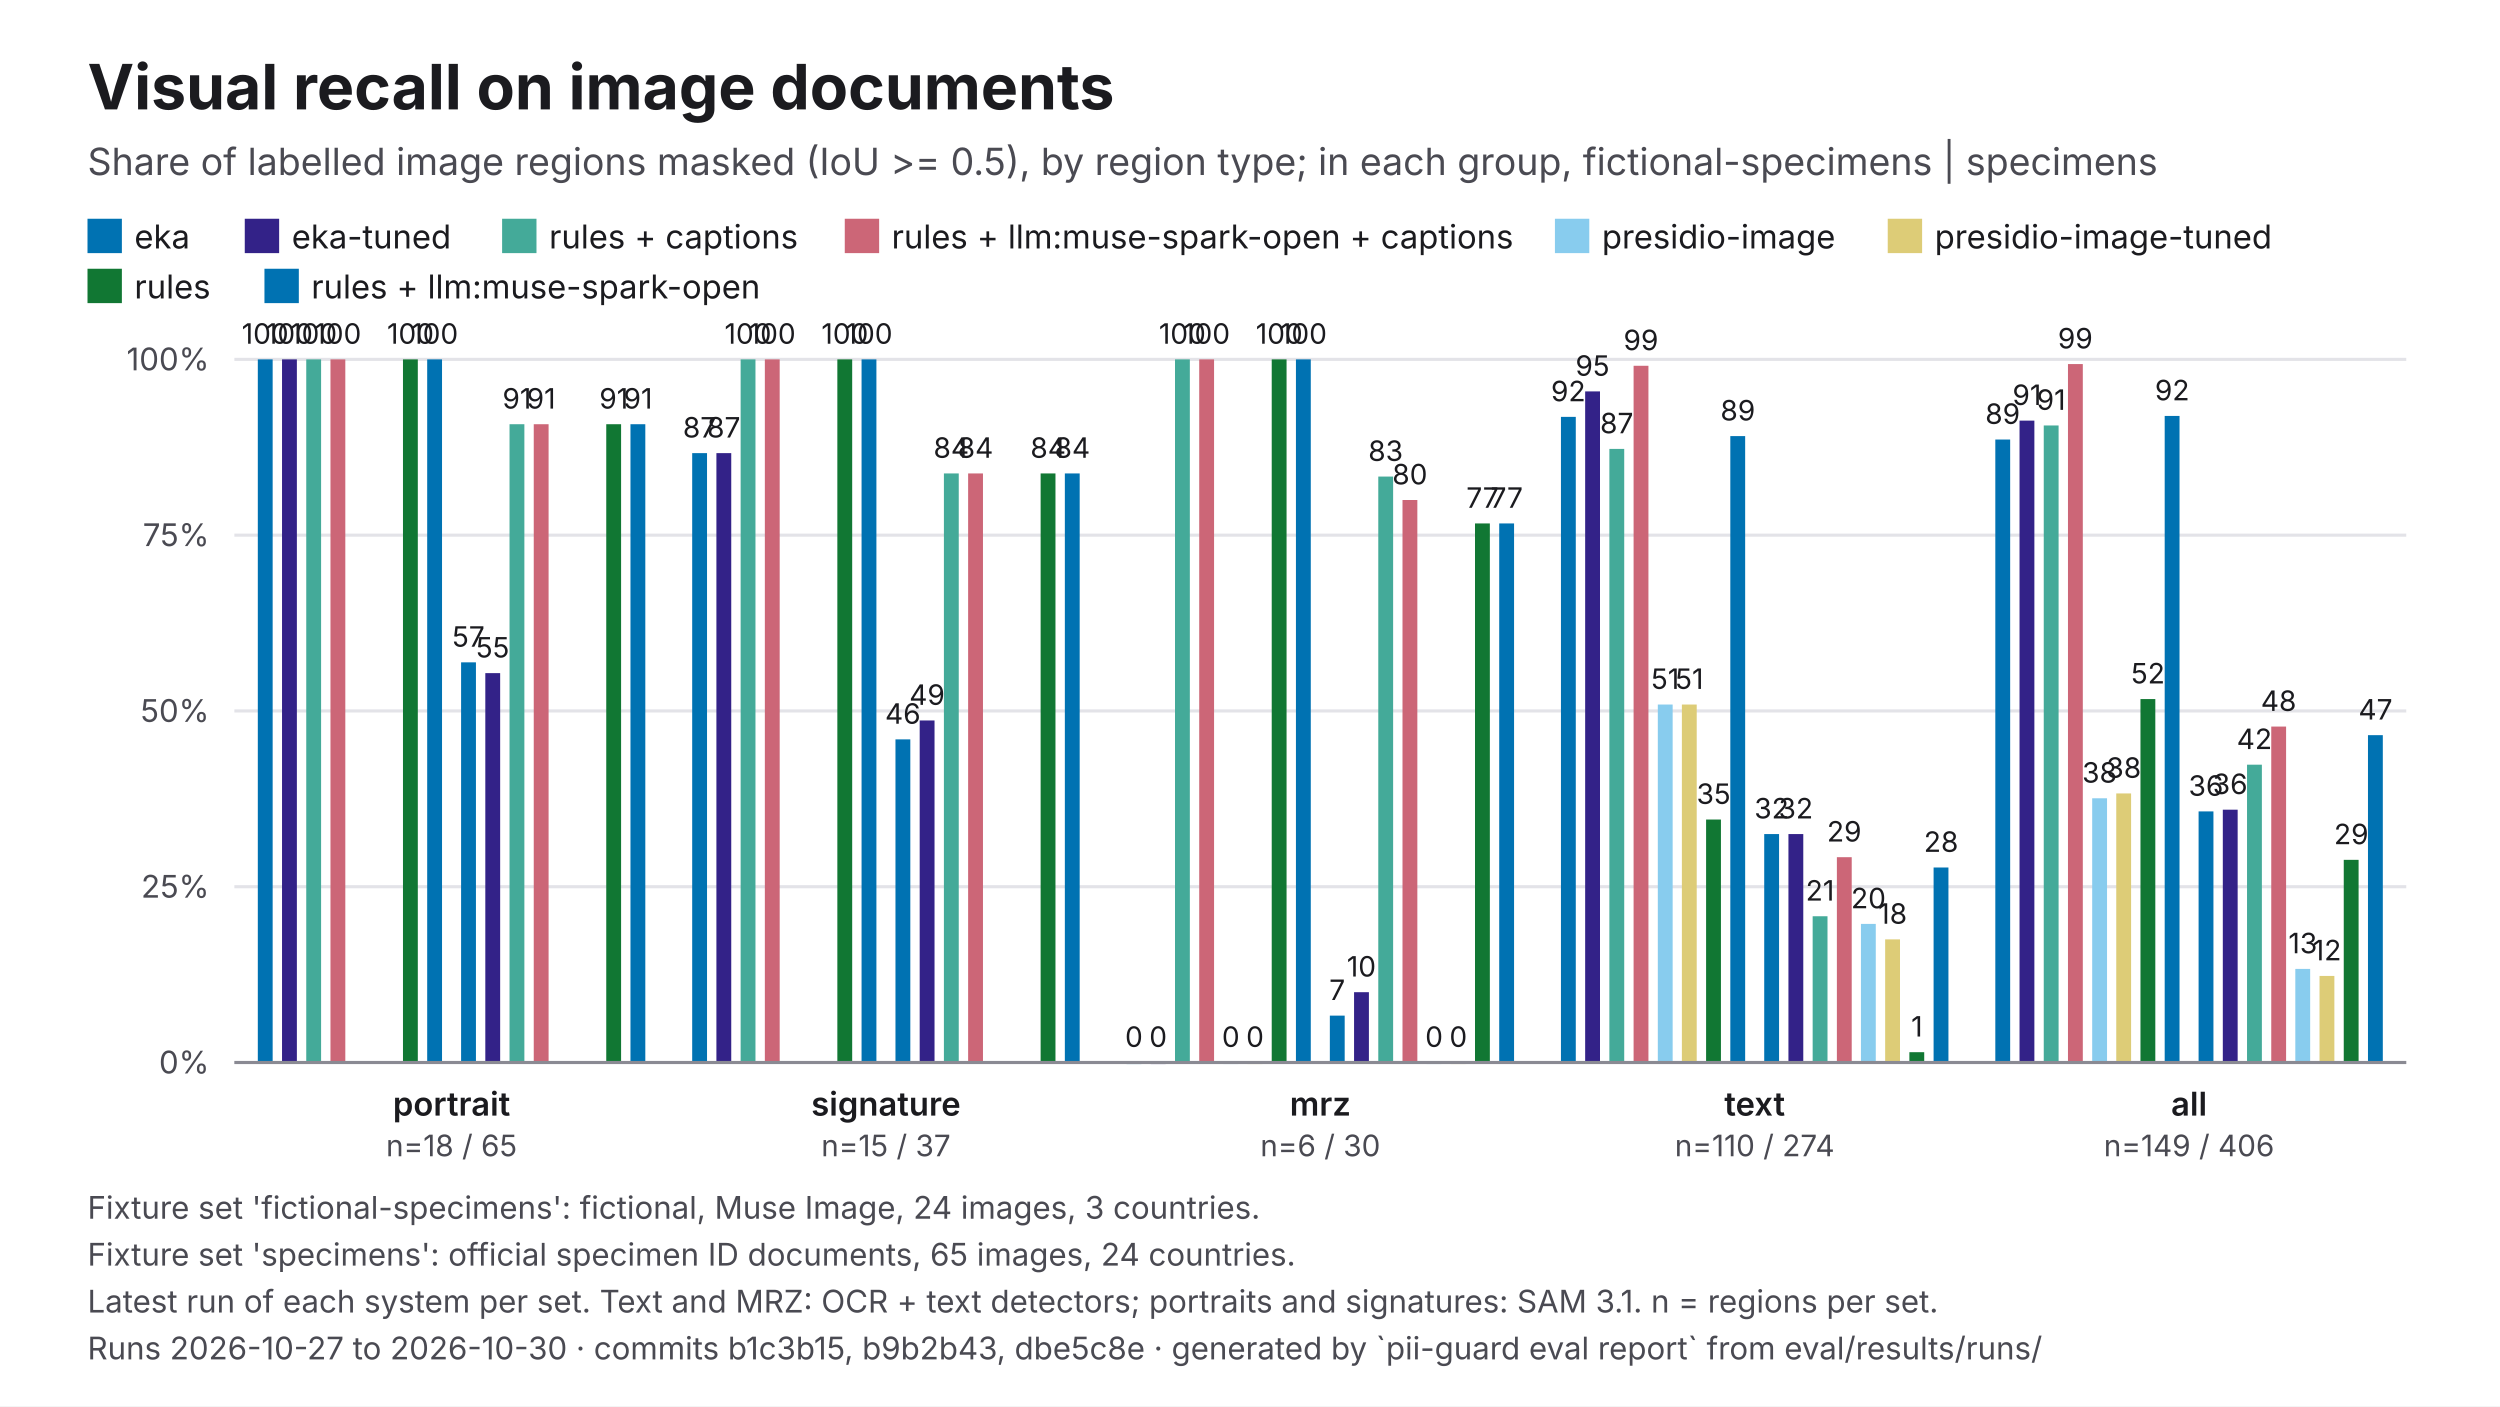
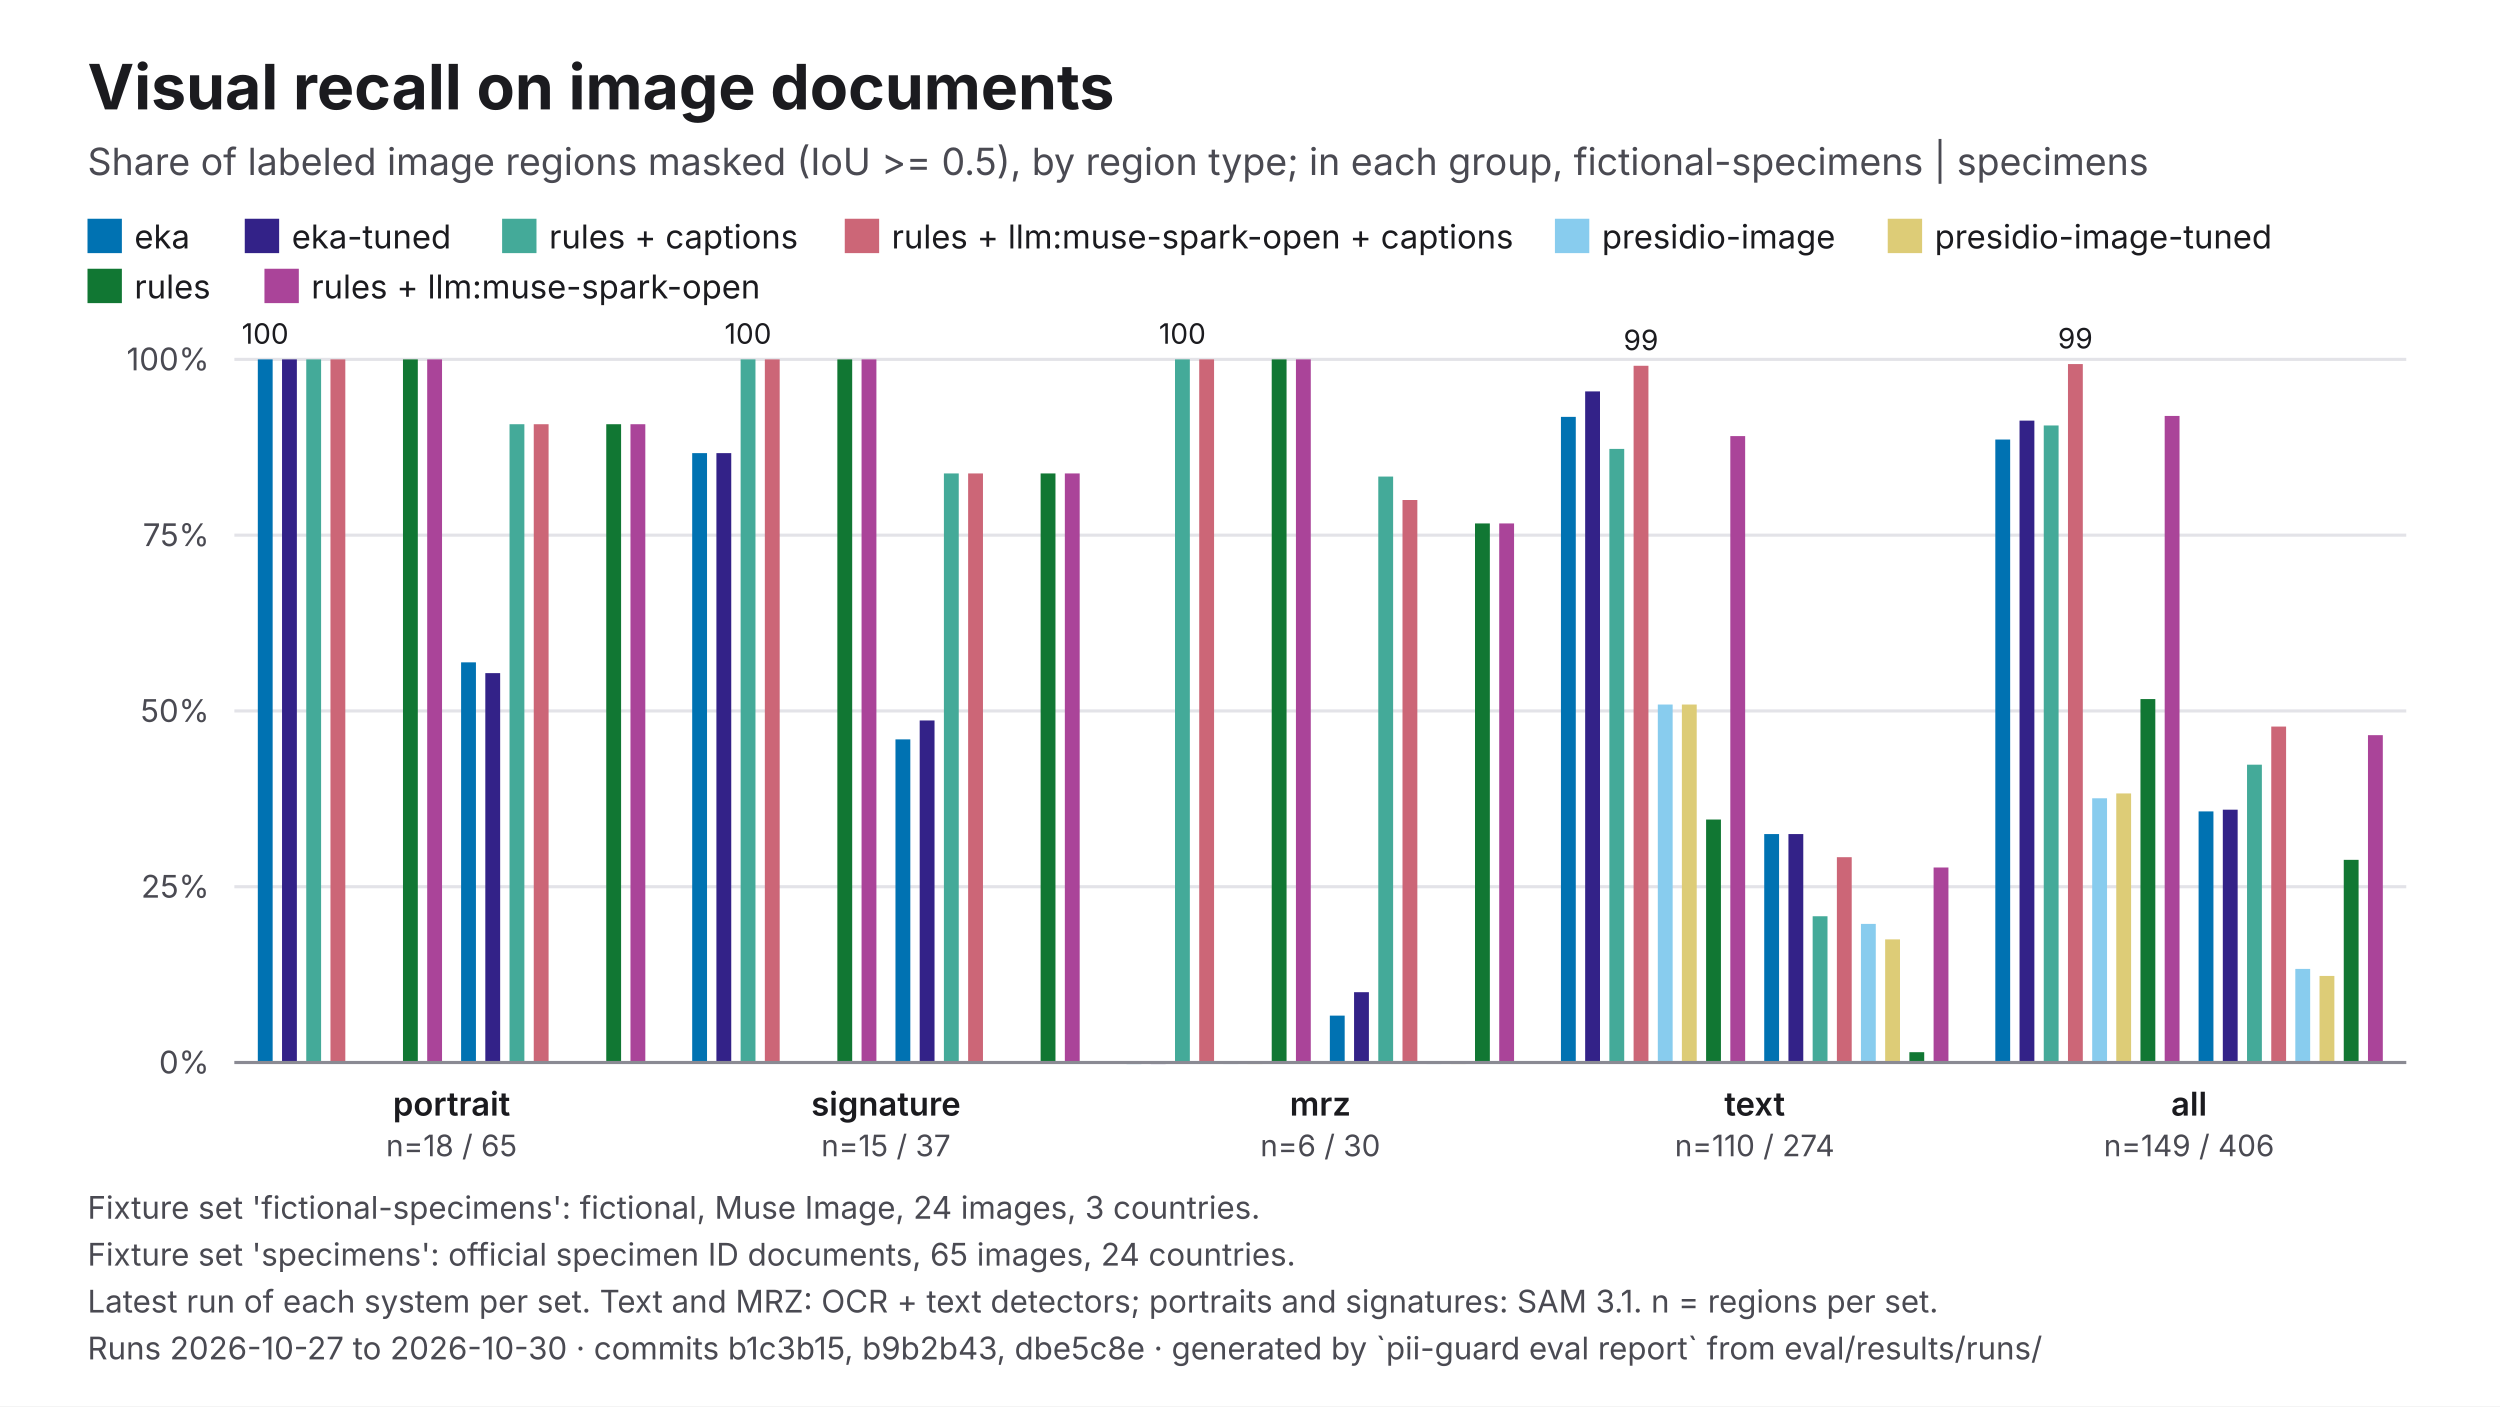
<svg xmlns="http://www.w3.org/2000/svg" viewBox="0 0 1600 900" width="1600" height="900" role="img" aria-labelledby="t d" font-family="Inter, 'Helvetica Neue', Helvetica, Arial, sans-serif">
  <rect width="1600" height="900" fill="#FFFFFF" />
  <text x="56" y="70" font-size="40" fill="#1B1B1F" font-weight="700">Visual recall on image documents</text>
-   <text x="56" y="112" font-size="24" fill="#4A4A52">Share of labelled image regions masked (IoU &gt;= 0.5), by region type; in each group, fictional-specimens | specimens</text>
+   <text x="56" y="112" font-size="24" fill="#4A4A52">Share of labeled image regions masked (IoU &gt;= 0.5), by region type; in each group, fictional-specimens | specimens</text>
  <rect x="56" y="140" width="22" height="22" fill="#0072B2" />
  <text x="86" y="159" font-size="21" fill="#1B1B1F">eka</text>
  <rect x="156.65" y="140" width="22" height="22" fill="#332288" />
  <text x="186.7" y="159" font-size="21" fill="#1B1B1F">eka-tuned</text>
  <rect x="321.35" y="140" width="22" height="22" fill="#44AA99" />
  <text x="351.4" y="159" font-size="21" fill="#1B1B1F">rules + captions</text>
  <rect x="540.65" y="140" width="22" height="22" fill="#CC6677" />
  <text x="570.6" y="159" font-size="21" fill="#1B1B1F">rules + llm:muse-spark-open + captions</text>
  <rect x="995.15" y="140" width="22" height="22" fill="#88CCEE" />
  <text x="1025.2" y="159" font-size="21" fill="#1B1B1F">presidio-image</text>
  <rect x="1208.15" y="140" width="22" height="22" fill="#DDCC77" />
  <text x="1238.2" y="159" font-size="21" fill="#1B1B1F">presidio-image-tuned</text>
  <rect x="56" y="172" width="22" height="22" fill="#117733" />
  <text x="86" y="191" font-size="21" fill="#1B1B1F">rules</text>
-   <rect x="169.25" y="172" width="22" height="22" fill="#0072B2" />
+   <rect x="169.25" y="172" width="22" height="22" fill="#AA4499" />
  <text x="199.2" y="191" font-size="21" fill="#1B1B1F">rules + llm:muse-spark-open</text>
  <line x1="150" y1="680" x2="1540" y2="680" stroke="#E3E3E8" stroke-width="2" />
  <text x="134" y="687" font-size="20" fill="#4A4A52" text-anchor="end">0%</text>
  <line x1="150" y1="567.5" x2="1540" y2="567.5" stroke="#E3E3E8" stroke-width="2" />
  <text x="134" y="574.5" font-size="20" fill="#4A4A52" text-anchor="end">25%</text>
  <line x1="150" y1="455" x2="1540" y2="455" stroke="#E3E3E8" stroke-width="2" />
  <text x="134" y="462" font-size="20" fill="#4A4A52" text-anchor="end">50%</text>
  <line x1="150" y1="342.5" x2="1540" y2="342.5" stroke="#E3E3E8" stroke-width="2" />
  <text x="134" y="349.5" font-size="20" fill="#4A4A52" text-anchor="end">75%</text>
  <line x1="150" y1="230" x2="1540" y2="230" stroke="#E3E3E8" stroke-width="2" />
  <text x="134" y="237" font-size="20" fill="#4A4A52" text-anchor="end">100%</text>
  <rect x="165" y="230" width="9.5" height="450" fill="#0072B2" />
  <text x="169.7" y="220" font-size="18" fill="#1B1B1F" text-anchor="middle">100</text>
  <rect x="180.5" y="230" width="9.5" height="450" fill="#332288" />
-   <text x="185.2" y="220" font-size="18" fill="#1B1B1F" text-anchor="middle">100</text>
  <rect x="196" y="230" width="9.5" height="450" fill="#44AA99" />
-   <text x="200.7" y="220" font-size="18" fill="#1B1B1F" text-anchor="middle">100</text>
  <rect x="211.5" y="230" width="9.5" height="450" fill="#CC6677" />
-   <text x="216.2" y="220" font-size="18" fill="#1B1B1F" text-anchor="middle">100</text>
  <rect x="257.9" y="230" width="9.5" height="450" fill="#117733" />
-   <text x="262.7" y="220" font-size="18" fill="#1B1B1F" text-anchor="middle">100</text>
-   <rect x="273.4" y="230" width="9.5" height="450" fill="#0072B2" />
-   <text x="278.2" y="220" font-size="18" fill="#1B1B1F" text-anchor="middle">100</text>
+   <rect x="273.4" y="230" width="9.5" height="450" fill="#AA4499" />
  <rect x="295.1" y="423.9" width="9.5" height="256.1" fill="#0072B2" />
-   <text x="299.8" y="413.9" font-size="18" fill="#1B1B1F" text-anchor="middle">57</text>
  <rect x="310.6" y="430.8" width="9.5" height="249.2" fill="#332288" />
-   <text x="315.3" y="420.8" font-size="18" fill="#1B1B1F" text-anchor="middle">55</text>
  <rect x="326.1" y="271.5" width="9.5" height="408.5" fill="#44AA99" />
-   <text x="330.8" y="261.5" font-size="18" fill="#1B1B1F" text-anchor="middle">91</text>
  <rect x="341.6" y="271.5" width="9.5" height="408.5" fill="#CC6677" />
-   <text x="346.3" y="261.5" font-size="18" fill="#1B1B1F" text-anchor="middle">91</text>
  <rect x="388" y="271.5" width="9.5" height="408.5" fill="#117733" />
-   <text x="392.8" y="261.5" font-size="18" fill="#1B1B1F" text-anchor="middle">91</text>
-   <rect x="403.5" y="271.5" width="9.5" height="408.5" fill="#0072B2" />
-   <text x="408.3" y="261.5" font-size="18" fill="#1B1B1F" text-anchor="middle">91</text>
+   <rect x="403.5" y="271.5" width="9.5" height="408.5" fill="#AA4499" />
  <text x="289" y="714" font-size="21" fill="#1B1B1F" text-anchor="middle" font-weight="600">portrait</text>
  <text x="289" y="740" font-size="19" fill="#4A4A52" text-anchor="middle">n=18 / 65</text>
  <rect x="443" y="290" width="9.5" height="390" fill="#0072B2" />
-   <text x="447.7" y="280" font-size="18" fill="#1B1B1F" text-anchor="middle">87</text>
  <rect x="458.5" y="290" width="9.5" height="390" fill="#332288" />
-   <text x="463.2" y="280" font-size="18" fill="#1B1B1F" text-anchor="middle">87</text>
  <rect x="474" y="230" width="9.5" height="450" fill="#44AA99" />
  <text x="478.7" y="220" font-size="18" fill="#1B1B1F" text-anchor="middle">100</text>
  <rect x="489.5" y="230" width="9.5" height="450" fill="#CC6677" />
-   <text x="494.2" y="220" font-size="18" fill="#1B1B1F" text-anchor="middle">100</text>
  <rect x="535.9" y="230" width="9.5" height="450" fill="#117733" />
-   <text x="540.7" y="220" font-size="18" fill="#1B1B1F" text-anchor="middle">100</text>
-   <rect x="551.4" y="230" width="9.5" height="450" fill="#0072B2" />
-   <text x="556.2" y="220" font-size="18" fill="#1B1B1F" text-anchor="middle">100</text>
+   <rect x="551.4" y="230" width="9.5" height="450" fill="#AA4499" />
  <rect x="573.1" y="473.2" width="9.5" height="206.8" fill="#0072B2" />
-   <text x="577.8" y="463.2" font-size="18" fill="#1B1B1F" text-anchor="middle">46</text>
  <rect x="588.6" y="461.1" width="9.5" height="218.9" fill="#332288" />
-   <text x="593.3" y="451.1" font-size="18" fill="#1B1B1F" text-anchor="middle">49</text>
  <rect x="604.1" y="303" width="9.5" height="377" fill="#44AA99" />
-   <text x="608.8" y="293" font-size="18" fill="#1B1B1F" text-anchor="middle">84</text>
  <rect x="619.6" y="303" width="9.5" height="377" fill="#CC6677" />
-   <text x="624.3" y="293" font-size="18" fill="#1B1B1F" text-anchor="middle">84</text>
  <rect x="666" y="303" width="9.5" height="377" fill="#117733" />
-   <text x="670.8" y="293" font-size="18" fill="#1B1B1F" text-anchor="middle">84</text>
-   <rect x="681.5" y="303" width="9.5" height="377" fill="#0072B2" />
-   <text x="686.3" y="293" font-size="18" fill="#1B1B1F" text-anchor="middle">84</text>
+   <rect x="681.5" y="303" width="9.5" height="377" fill="#AA4499" />
  <text x="567" y="714" font-size="21" fill="#1B1B1F" text-anchor="middle" font-weight="600">signature</text>
  <text x="567" y="740" font-size="19" fill="#4A4A52" text-anchor="middle">n=15 / 37</text>
  <rect x="721" y="680" width="9.5" height="1" fill="#0072B2" />
-   <text x="725.7" y="670" font-size="18" fill="#1B1B1F" text-anchor="middle">0</text>
  <rect x="736.5" y="680" width="9.5" height="1" fill="#332288" />
-   <text x="741.2" y="670" font-size="18" fill="#1B1B1F" text-anchor="middle">0</text>
  <rect x="752" y="230" width="9.5" height="450" fill="#44AA99" />
  <text x="756.7" y="220" font-size="18" fill="#1B1B1F" text-anchor="middle">100</text>
  <rect x="767.5" y="230" width="9.5" height="450" fill="#CC6677" />
-   <text x="772.2" y="220" font-size="18" fill="#1B1B1F" text-anchor="middle">100</text>
  <rect x="783" y="680" width="9.5" height="1" fill="#88CCEE" />
-   <text x="787.7" y="670" font-size="18" fill="#1B1B1F" text-anchor="middle">0</text>
  <rect x="798.4" y="680" width="9.5" height="1" fill="#DDCC77" />
-   <text x="803.2" y="670" font-size="18" fill="#1B1B1F" text-anchor="middle">0</text>
  <rect x="813.9" y="230" width="9.5" height="450" fill="#117733" />
-   <text x="818.7" y="220" font-size="18" fill="#1B1B1F" text-anchor="middle">100</text>
-   <rect x="829.4" y="230" width="9.5" height="450" fill="#0072B2" />
-   <text x="834.2" y="220" font-size="18" fill="#1B1B1F" text-anchor="middle">100</text>
+   <rect x="829.4" y="230" width="9.5" height="450" fill="#AA4499" />
  <rect x="851.1" y="650" width="9.5" height="30" fill="#0072B2" />
-   <text x="855.8" y="640" font-size="18" fill="#1B1B1F" text-anchor="middle">7</text>
  <rect x="866.6" y="635" width="9.5" height="45" fill="#332288" />
-   <text x="871.3" y="625" font-size="18" fill="#1B1B1F" text-anchor="middle">10</text>
  <rect x="882.1" y="305" width="9.5" height="375" fill="#44AA99" />
-   <text x="886.8" y="295" font-size="18" fill="#1B1B1F" text-anchor="middle">83</text>
  <rect x="897.6" y="320" width="9.5" height="360" fill="#CC6677" />
-   <text x="902.3" y="310" font-size="18" fill="#1B1B1F" text-anchor="middle">80</text>
  <rect x="913" y="680" width="9.5" height="1" fill="#88CCEE" />
-   <text x="917.8" y="670" font-size="18" fill="#1B1B1F" text-anchor="middle">0</text>
  <rect x="928.5" y="680" width="9.5" height="1" fill="#DDCC77" />
-   <text x="933.3" y="670" font-size="18" fill="#1B1B1F" text-anchor="middle">0</text>
  <rect x="944" y="335" width="9.5" height="345" fill="#117733" />
-   <text x="948.8" y="325" font-size="18" fill="#1B1B1F" text-anchor="middle">77</text>
-   <rect x="959.5" y="335" width="9.5" height="345" fill="#0072B2" />
-   <text x="964.3" y="325" font-size="18" fill="#1B1B1F" text-anchor="middle">77</text>
+   <rect x="959.5" y="335" width="9.5" height="345" fill="#AA4499" />
  <text x="845" y="714" font-size="21" fill="#1B1B1F" text-anchor="middle" font-weight="600">mrz</text>
  <text x="845" y="740" font-size="19" fill="#4A4A52" text-anchor="middle">n=6 / 30</text>
  <rect x="999" y="266.8" width="9.5" height="413.2" fill="#0072B2" />
-   <text x="1003.7" y="256.8" font-size="18" fill="#1B1B1F" text-anchor="middle">92</text>
  <rect x="1014.5" y="250.5" width="9.5" height="429.5" fill="#332288" />
-   <text x="1019.2" y="240.5" font-size="18" fill="#1B1B1F" text-anchor="middle">95</text>
  <rect x="1030" y="287.3" width="9.5" height="392.7" fill="#44AA99" />
-   <text x="1034.7" y="277.3" font-size="18" fill="#1B1B1F" text-anchor="middle">87</text>
  <rect x="1045.5" y="234.1" width="9.5" height="445.9" fill="#CC6677" />
  <text x="1050.2" y="224.1" font-size="18" fill="#1B1B1F" text-anchor="middle">99</text>
  <rect x="1061" y="450.9" width="9.5" height="229.1" fill="#88CCEE" />
-   <text x="1065.7" y="440.9" font-size="18" fill="#1B1B1F" text-anchor="middle">51</text>
  <rect x="1076.4" y="450.9" width="9.5" height="229.1" fill="#DDCC77" />
-   <text x="1081.2" y="440.9" font-size="18" fill="#1B1B1F" text-anchor="middle">51</text>
  <rect x="1091.9" y="524.5" width="9.5" height="155.5" fill="#117733" />
-   <text x="1096.7" y="514.5" font-size="18" fill="#1B1B1F" text-anchor="middle">35</text>
-   <rect x="1107.4" y="279.1" width="9.5" height="400.9" fill="#0072B2" />
-   <text x="1112.2" y="269.1" font-size="18" fill="#1B1B1F" text-anchor="middle">89</text>
+   <rect x="1107.4" y="279.1" width="9.5" height="400.9" fill="#AA4499" />
  <rect x="1129.1" y="533.8" width="9.5" height="146.2" fill="#0072B2" />
-   <text x="1133.8" y="523.8" font-size="18" fill="#1B1B1F" text-anchor="middle">32</text>
  <rect x="1144.6" y="533.8" width="9.5" height="146.2" fill="#332288" />
-   <text x="1149.3" y="523.8" font-size="18" fill="#1B1B1F" text-anchor="middle">32</text>
  <rect x="1160.1" y="586.4" width="9.5" height="93.6" fill="#44AA99" />
-   <text x="1164.8" y="576.4" font-size="18" fill="#1B1B1F" text-anchor="middle">21</text>
  <rect x="1175.6" y="548.6" width="9.5" height="131.4" fill="#CC6677" />
-   <text x="1180.3" y="538.6" font-size="18" fill="#1B1B1F" text-anchor="middle">29</text>
  <rect x="1191" y="591.3" width="9.5" height="88.7" fill="#88CCEE" />
-   <text x="1195.8" y="581.3" font-size="18" fill="#1B1B1F" text-anchor="middle">20</text>
  <rect x="1206.5" y="601.2" width="9.5" height="78.8" fill="#DDCC77" />
-   <text x="1211.3" y="591.2" font-size="18" fill="#1B1B1F" text-anchor="middle">18</text>
  <rect x="1222" y="673.4" width="9.5" height="6.6" fill="#117733" />
-   <text x="1226.8" y="663.4" font-size="18" fill="#1B1B1F" text-anchor="middle">1</text>
-   <rect x="1237.5" y="555.2" width="9.5" height="124.8" fill="#0072B2" />
-   <text x="1242.3" y="545.2" font-size="18" fill="#1B1B1F" text-anchor="middle">28</text>
+   <rect x="1237.5" y="555.2" width="9.5" height="124.8" fill="#AA4499" />
  <text x="1123" y="714" font-size="21" fill="#1B1B1F" text-anchor="middle" font-weight="600">text</text>
  <text x="1123" y="740" font-size="19" fill="#4A4A52" text-anchor="middle">n=110 / 274</text>
  <rect x="1277" y="281.3" width="9.5" height="398.7" fill="#0072B2" />
-   <text x="1281.7" y="271.3" font-size="18" fill="#1B1B1F" text-anchor="middle">89</text>
  <rect x="1292.5" y="269.2" width="9.5" height="410.8" fill="#332288" />
-   <text x="1297.2" y="259.2" font-size="18" fill="#1B1B1F" text-anchor="middle">91</text>
  <rect x="1308" y="272.3" width="9.5" height="407.7" fill="#44AA99" />
-   <text x="1312.7" y="262.3" font-size="18" fill="#1B1B1F" text-anchor="middle">91</text>
  <rect x="1323.5" y="233" width="9.5" height="447" fill="#CC6677" />
  <text x="1328.2" y="223" font-size="18" fill="#1B1B1F" text-anchor="middle">99</text>
  <rect x="1339" y="510.9" width="9.5" height="169.1" fill="#88CCEE" />
-   <text x="1343.7" y="500.9" font-size="18" fill="#1B1B1F" text-anchor="middle">38</text>
  <rect x="1354.4" y="507.8" width="9.5" height="172.2" fill="#DDCC77" />
-   <text x="1359.2" y="497.8" font-size="18" fill="#1B1B1F" text-anchor="middle">38</text>
  <rect x="1369.9" y="447.4" width="9.5" height="232.6" fill="#117733" />
-   <text x="1374.7" y="437.4" font-size="18" fill="#1B1B1F" text-anchor="middle">52</text>
-   <rect x="1385.4" y="266.2" width="9.5" height="413.8" fill="#0072B2" />
-   <text x="1390.2" y="256.2" font-size="18" fill="#1B1B1F" text-anchor="middle">92</text>
+   <rect x="1385.4" y="266.2" width="9.5" height="413.8" fill="#AA4499" />
  <rect x="1407.1" y="519.3" width="9.5" height="160.7" fill="#0072B2" />
-   <text x="1411.8" y="509.3" font-size="18" fill="#1B1B1F" text-anchor="middle">36</text>
  <rect x="1422.6" y="518.2" width="9.5" height="161.8" fill="#332288" />
-   <text x="1427.3" y="508.2" font-size="18" fill="#1B1B1F" text-anchor="middle">36</text>
  <rect x="1438.1" y="489.4" width="9.5" height="190.6" fill="#44AA99" />
-   <text x="1442.8" y="479.4" font-size="18" fill="#1B1B1F" text-anchor="middle">42</text>
  <rect x="1453.6" y="465" width="9.5" height="215" fill="#CC6677" />
-   <text x="1458.3" y="455" font-size="18" fill="#1B1B1F" text-anchor="middle">48</text>
  <rect x="1469" y="620.1" width="9.5" height="59.9" fill="#88CCEE" />
-   <text x="1473.8" y="610.1" font-size="18" fill="#1B1B1F" text-anchor="middle">13</text>
  <rect x="1484.5" y="624.6" width="9.5" height="55.4" fill="#DDCC77" />
-   <text x="1489.3" y="614.6" font-size="18" fill="#1B1B1F" text-anchor="middle">12</text>
  <rect x="1500" y="550.3" width="9.5" height="129.7" fill="#117733" />
-   <text x="1504.8" y="540.3" font-size="18" fill="#1B1B1F" text-anchor="middle">29</text>
-   <rect x="1515.5" y="470.5" width="9.5" height="209.5" fill="#0072B2" />
-   <text x="1520.3" y="460.5" font-size="18" fill="#1B1B1F" text-anchor="middle">47</text>
+   <rect x="1515.5" y="470.5" width="9.5" height="209.5" fill="#AA4499" />
  <text x="1401" y="714" font-size="21" fill="#1B1B1F" text-anchor="middle" font-weight="600">all</text>
  <text x="1401" y="740" font-size="19" fill="#4A4A52" text-anchor="middle">n=149 / 406</text>
  <line x1="150" y1="680" x2="1540" y2="680" stroke="#8A8A93" stroke-width="2" />
  <text x="56" y="780" font-size="20" fill="#4A4A52">Fixture set 'fictional-specimens': fictional, Muse Image, 24 images, 3 countries.</text>
  <text x="56" y="810" font-size="20" fill="#4A4A52">Fixture set 'specimens': official specimen ID documents, 65 images, 24 countries.</text>
  <text x="56" y="840" font-size="20" fill="#4A4A52">Latest run of each system per set. Text and MRZ: OCR + text detectors; portraits and signatures: SAM 3.1. n = regions per set.</text>
  <text x="56" y="870" font-size="20" fill="#4A4A52">Runs 2026-10-27 to 2026-10-30 · commits b1c3b15, b9b2b43, dbe5c8e · generated by `pii-guard eval report` from eval/results/runs/</text>
</svg>
